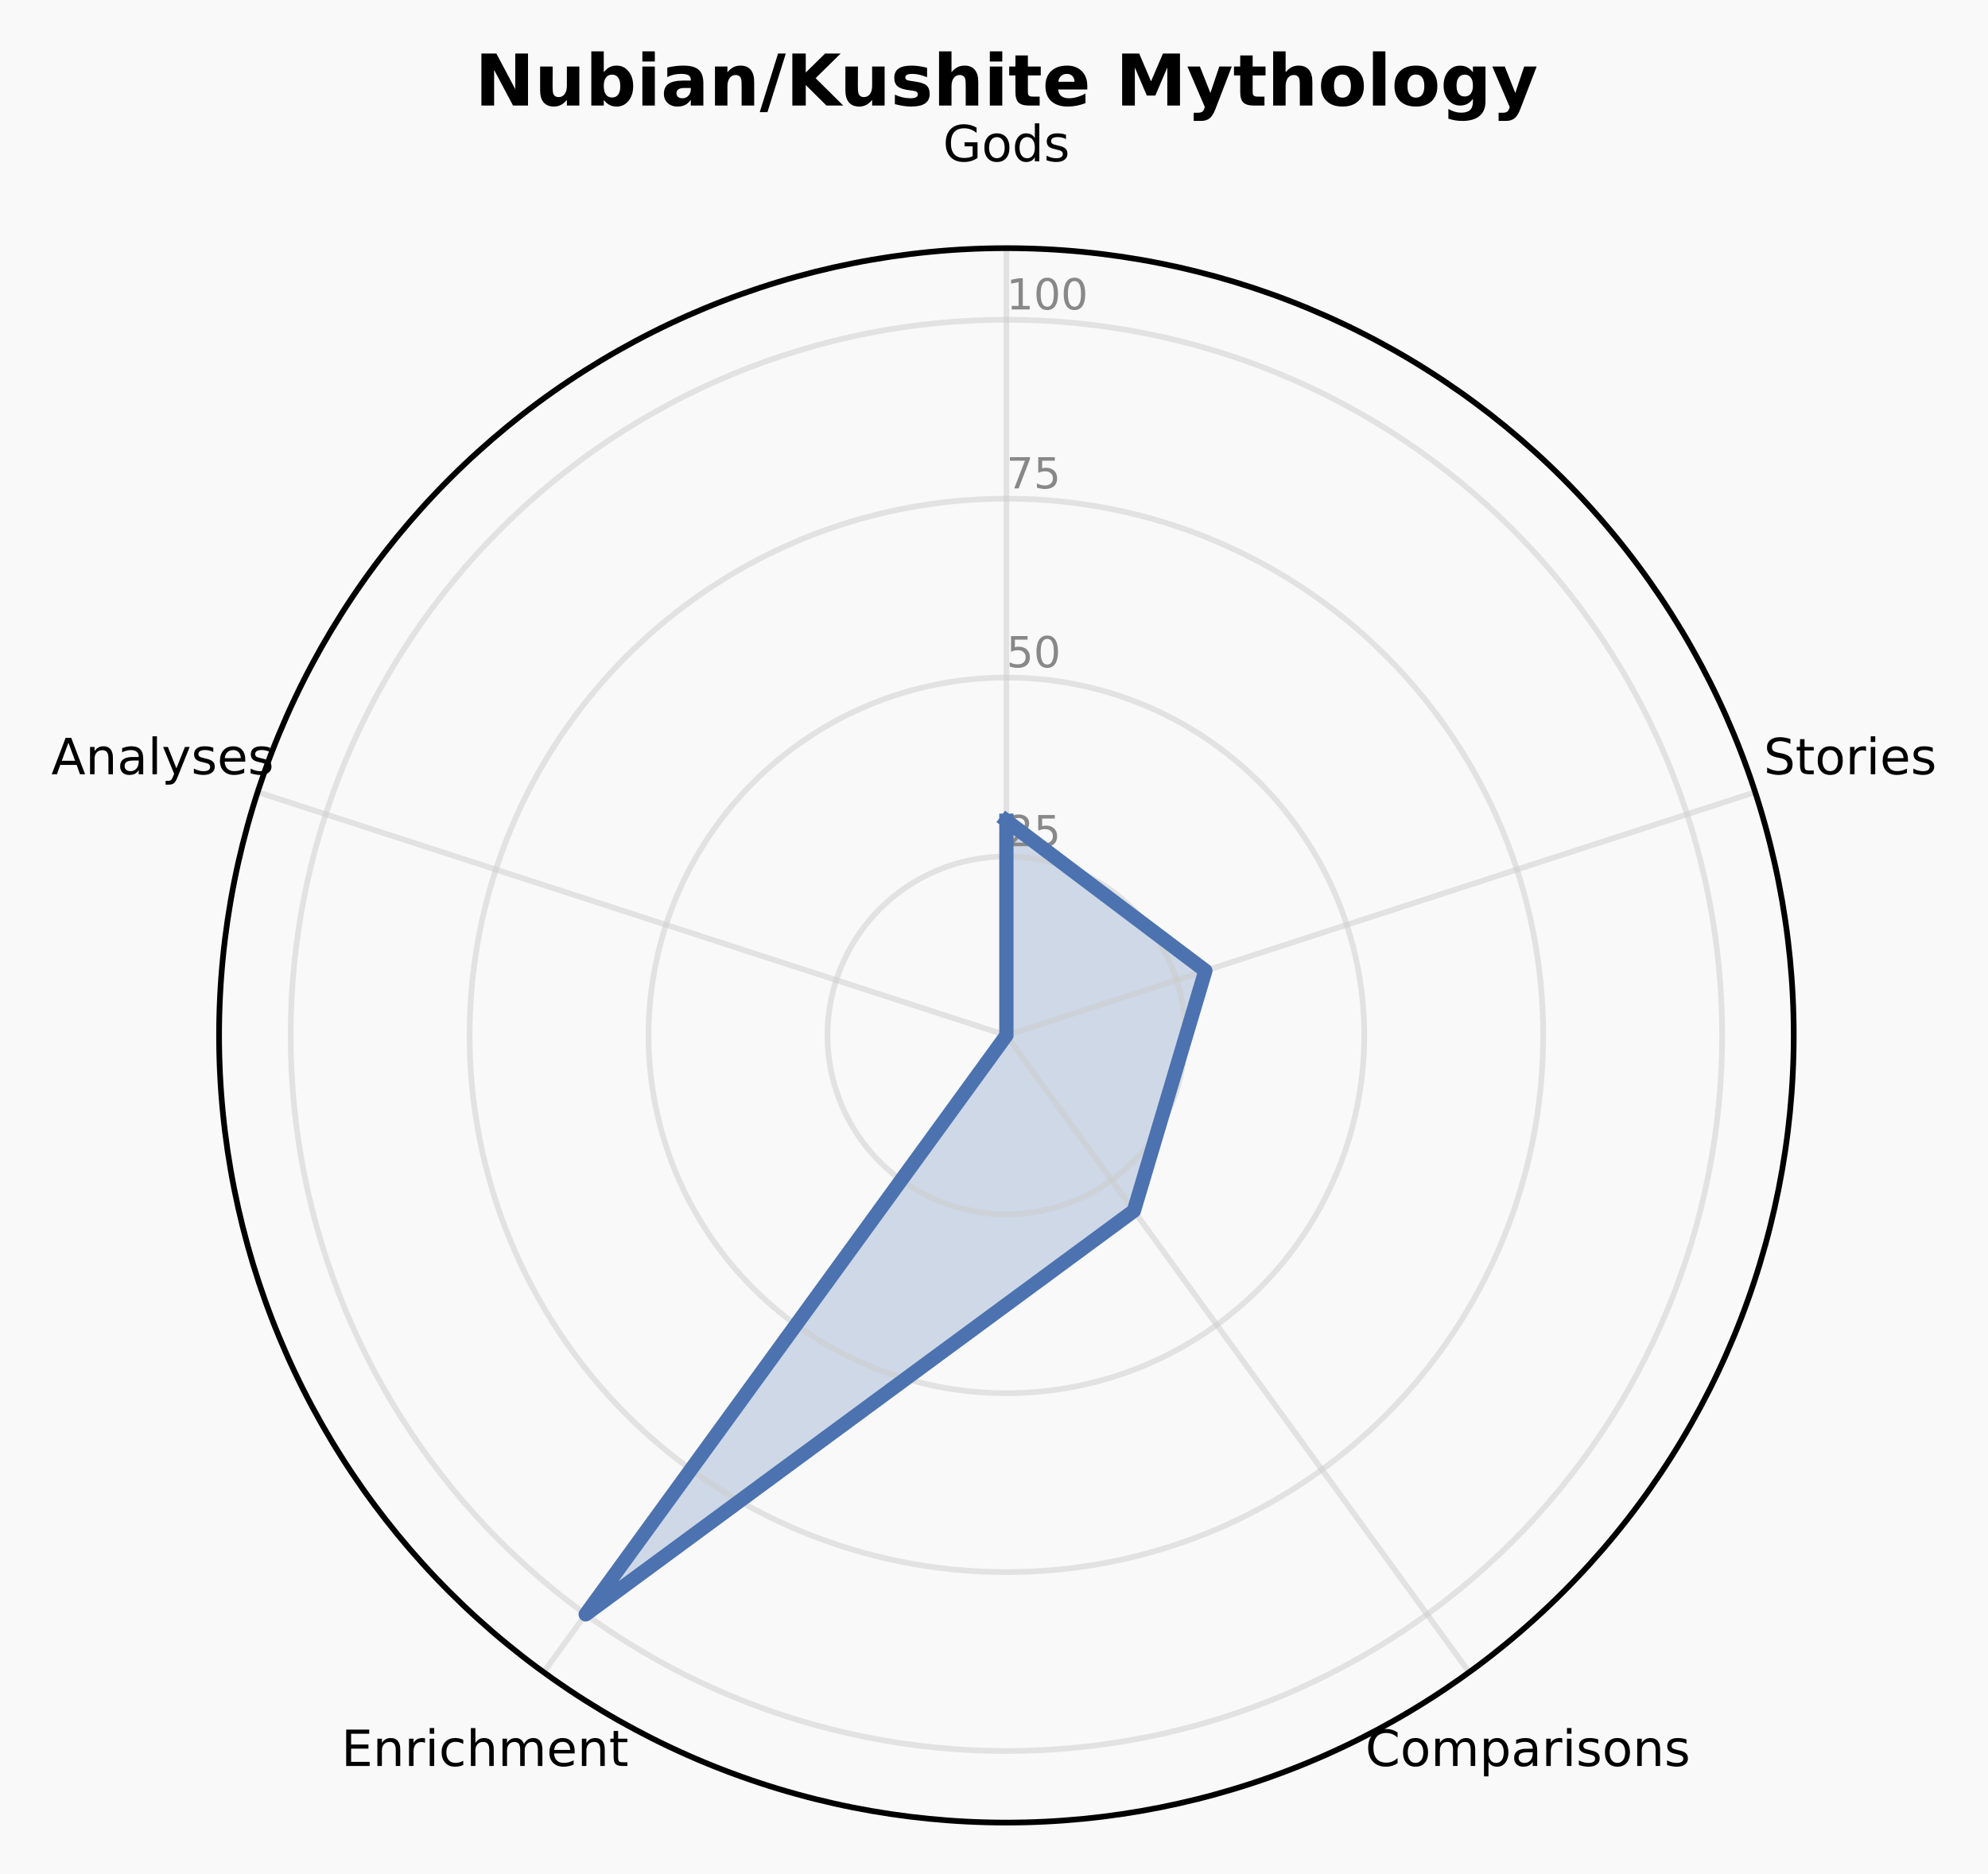
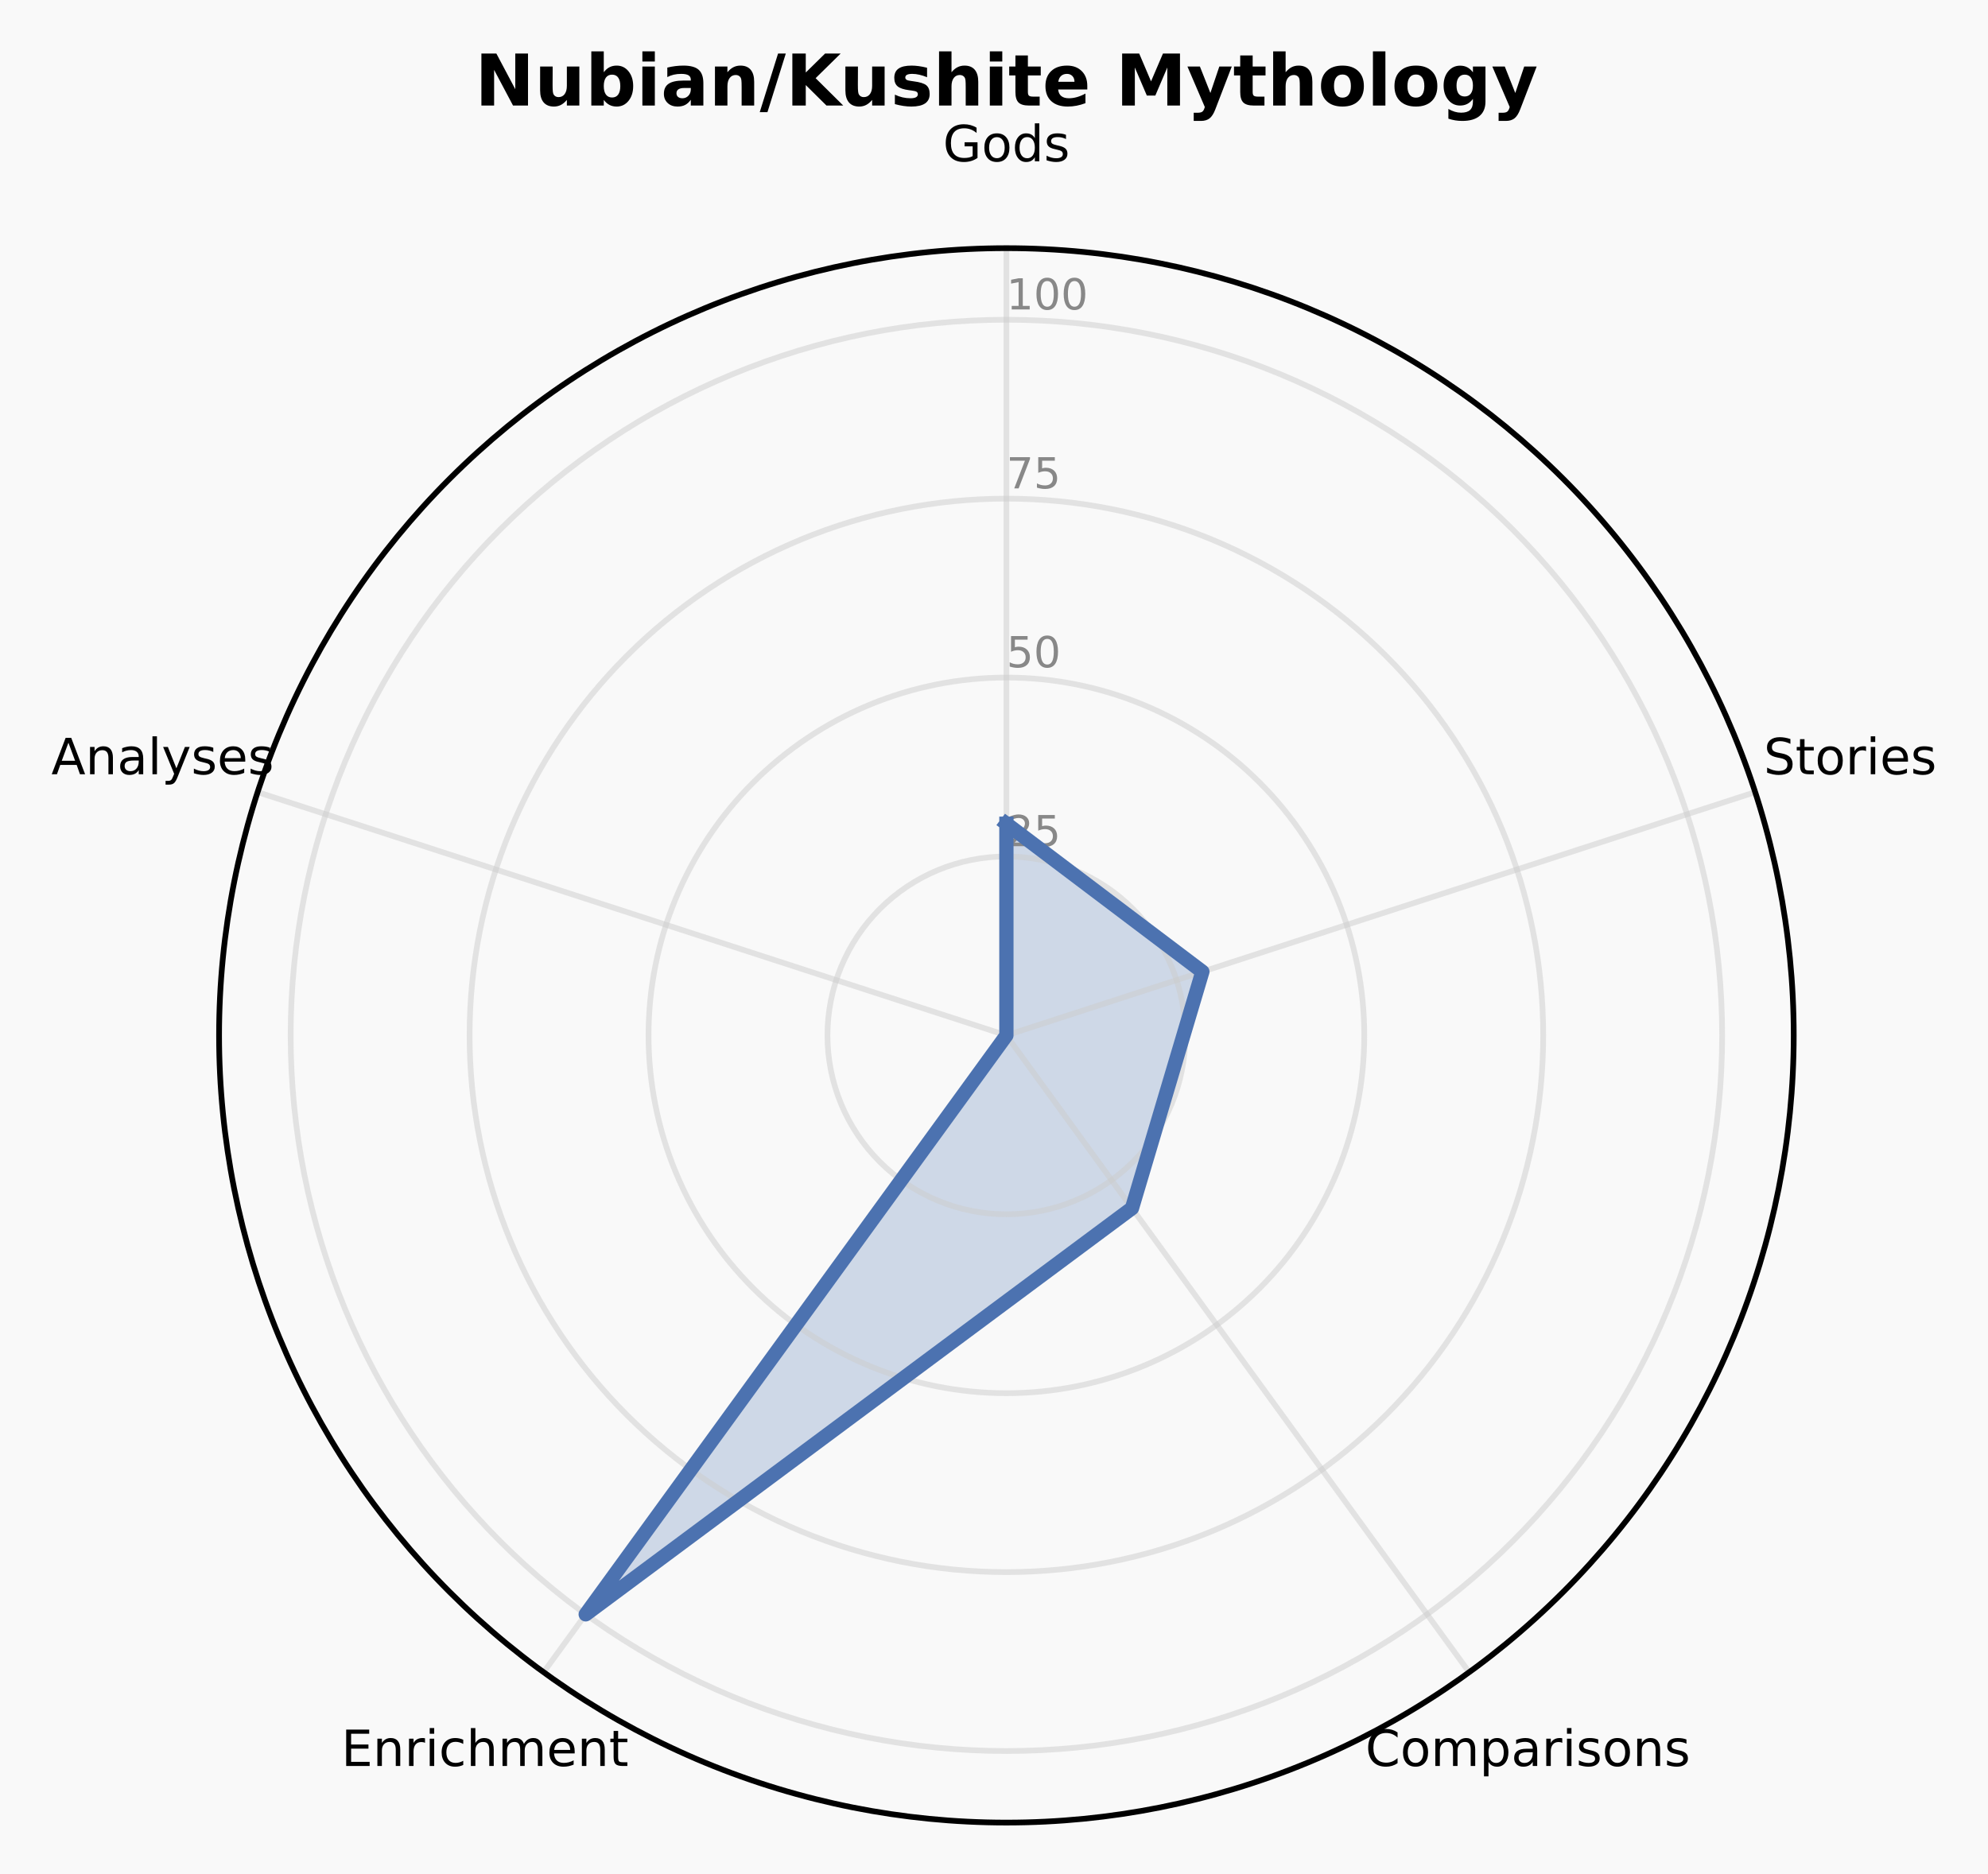
<svg xmlns="http://www.w3.org/2000/svg" xmlns:xlink="http://www.w3.org/1999/xlink" width="278.709pt" height="262.758pt" viewBox="0 0 278.709 262.758" version="1.1">
  <defs>
    <style type="text/css">*{stroke-linejoin: round; stroke-linecap: butt}</style>
  </defs>
  <g id="figure_1">
    <g id="patch_1">
      <path d="M 0 262.758  L 278.709 262.758  L 278.709 0  L 0 0  z " style="fill: #f9f9f9" />
    </g>
    <g id="axes_1">
      <g id="patch_2">
        <path d="M 251.473 145.178  C 251.473 130.683 248.618 116.329 243.071 102.938  C 237.524 89.546 229.393 77.377 219.143 67.128  C 208.894 56.878 196.725 48.748 183.334 43.201  C 169.942 37.654 155.588 34.798 141.093 34.798  C 126.598 34.798 112.244 37.654 98.853 43.201  C 85.461 48.748 73.293 56.878 63.043 67.128  C 52.794 77.377 44.663 89.546 39.116 102.938  C 33.569 116.329 30.714 130.683 30.714 145.178  C 30.714 159.673 33.569 174.027 39.116 187.418  C 44.663 200.81 52.794 212.979 63.043 223.228  C 73.293 233.478 85.461 241.609 98.853 247.155  C 112.244 252.702 126.598 255.558 141.093 255.558  C 155.588 255.558 169.942 252.702 183.334 247.155  C 196.725 241.609 208.894 233.478 219.143 223.228  C 229.393 212.979 237.524 200.81 243.071 187.418  C 248.618 174.027 251.473 159.673 251.473 145.178  M 141.093 145.178  C 141.093 145.178 141.093 145.178 141.093 145.178  C 141.093 145.178 141.093 145.178 141.093 145.178  C 141.093 145.178 141.093 145.178 141.093 145.178  C 141.093 145.178 141.093 145.178 141.093 145.178  C 141.093 145.178 141.093 145.178 141.093 145.178  C 141.093 145.178 141.093 145.178 141.093 145.178  C 141.093 145.178 141.093 145.178 141.093 145.178  C 141.093 145.178 141.093 145.178 141.093 145.178  C 141.093 145.178 141.093 145.178 141.093 145.178  C 141.093 145.178 141.093 145.178 141.093 145.178  C 141.093 145.178 141.093 145.178 141.093 145.178  C 141.093 145.178 141.093 145.178 141.093 145.178  C 141.093 145.178 141.093 145.178 141.093 145.178  C 141.093 145.178 141.093 145.178 141.093 145.178  C 141.093 145.178 141.093 145.178 141.093 145.178  C 141.093 145.178 141.093 145.178 141.093 145.178  z " style="fill: #f9f9f9" />
      </g>
      <g id="patch_3">
-         <path d="M 141.093 115.075  L 168.989 136.114  L 158.966 169.778  L 82.112 226.359  L 141.093 145.178  z " clip-path="url(#pe5b3a04ed4)" style="fill: #4c72b0; opacity: 0.25; stroke: #4c72b0; stroke-linejoin: miter" />
+         <path d="M 141.093 115.498  L 168.567 136.251  L 158.7 169.411  L 82.112 226.359  L 141.093 145.178  z " clip-path="url(#pc432dc5fe5)" style="fill: #4c72b0; opacity: 0.25; stroke: #4c72b0; stroke-linejoin: miter" />
      </g>
      <g id="matplotlib.axis_1">
        <g id="xtick_1">
          <g id="line2d_1">
-             <path d="M 141.093 145.178  L 141.093 34.798  " clip-path="url(#pe5b3a04ed4)" style="fill: none; stroke: #cccccc; stroke-opacity: 0.5; stroke-width: 0.8; stroke-linecap: square" />
+             <path d="M 141.093 145.178  L 141.093 34.798  " clip-path="url(#pc432dc5fe5)" style="fill: none; stroke: #cccccc; stroke-opacity: 0.5; stroke-width: 0.8; stroke-linecap: square" />
          </g>
          <g id="text_1">
            <g transform="translate(132.1945 22.61707) scale(0.07 -0.07)">
              <defs>
                <path id="DejaVuSans-2a" d="M 3809 666  L 3809 1919  L 2778 1919  L 2778 2438  L 4434 2438  L 4434 434  Q 4069 175 3628 42  Q 3188 -91 2688 -91  Q 1594 -91 976 548  Q 359 1188 359 2328  Q 359 3472 976 4111  Q 1594 4750 2688 4750  Q 3144 4750 3555 4637  Q 3966 4525 4313 4306  L 4313 3634  Q 3963 3931 3569 4081  Q 3175 4231 2741 4231  Q 1884 4231 1454 3753  Q 1025 3275 1025 2328  Q 1025 1384 1454 906  Q 1884 428 2741 428  Q 3075 428 3337 486  Q 3600 544 3809 666  z " transform="scale(0.015625)" />
                <path id="DejaVuSans-52" d="M 1959 3097  Q 1497 3097 1228 2736  Q 959 2375 959 1747  Q 959 1119 1226 758  Q 1494 397 1959 397  Q 2419 397 2687 759  Q 2956 1122 2956 1747  Q 2956 2369 2687 2733  Q 2419 3097 1959 3097  z M 1959 3584  Q 2709 3584 3137 3096  Q 3566 2609 3566 1747  Q 3566 888 3137 398  Q 2709 -91 1959 -91  Q 1206 -91 779 398  Q 353 888 353 1747  Q 353 2609 779 3096  Q 1206 3584 1959 3584  z " transform="scale(0.015625)" />
                <path id="DejaVuSans-47" d="M 2906 2969  L 2906 4863  L 3481 4863  L 3481 0  L 2906 0  L 2906 525  Q 2725 213 2448 61  Q 2172 -91 1784 -91  Q 1150 -91 751 415  Q 353 922 353 1747  Q 353 2572 751 3078  Q 1150 3584 1784 3584  Q 2172 3584 2448 3432  Q 2725 3281 2906 2969  z M 947 1747  Q 947 1113 1208 752  Q 1469 391 1925 391  Q 2381 391 2643 752  Q 2906 1113 2906 1747  Q 2906 2381 2643 2742  Q 2381 3103 1925 3103  Q 1469 3103 1208 2742  Q 947 2381 947 1747  z " transform="scale(0.015625)" />
                <path id="DejaVuSans-56" d="M 2834 3397  L 2834 2853  Q 2591 2978 2328 3040  Q 2066 3103 1784 3103  Q 1356 3103 1142 2972  Q 928 2841 928 2578  Q 928 2378 1081 2264  Q 1234 2150 1697 2047  L 1894 2003  Q 2506 1872 2764 1633  Q 3022 1394 3022 966  Q 3022 478 2636 193  Q 2250 -91 1575 -91  Q 1294 -91 989 -36  Q 684 19 347 128  L 347 722  Q 666 556 975 473  Q 1284 391 1588 391  Q 1994 391 2212 530  Q 2431 669 2431 922  Q 2431 1156 2273 1281  Q 2116 1406 1581 1522  L 1381 1569  Q 847 1681 609 1914  Q 372 2147 372 2553  Q 372 3047 722 3315  Q 1072 3584 1716 3584  Q 2034 3584 2315 3537  Q 2597 3491 2834 3397  z " transform="scale(0.015625)" />
              </defs>
              <use xlink:href="#DejaVuSans-2a" />
              <use xlink:href="#DejaVuSans-52" transform="translate(77.48438 0)" />
              <use xlink:href="#DejaVuSans-47" transform="translate(138.6719 0)" />
              <use xlink:href="#DejaVuSans-56" transform="translate(202.1562 0)" />
            </g>
          </g>
        </g>
        <g id="xtick_2">
          <g id="line2d_2">
-             <path d="M 141.093 145.178  L 246.07 111.069  " clip-path="url(#pe5b3a04ed4)" style="fill: none; stroke: #cccccc; stroke-opacity: 0.5; stroke-width: 0.8; stroke-linecap: square" />
+             <path d="M 141.093 145.178  L 246.07 111.069  " clip-path="url(#pc432dc5fe5)" style="fill: none; stroke: #cccccc; stroke-opacity: 0.5; stroke-width: 0.8; stroke-linecap: square" />
          </g>
          <g id="text_2">
            <g transform="translate(247.2616 108.5613) scale(0.07 -0.07)">
              <defs>
                <path id="DejaVuSans-36" d="M 3425 4513  L 3425 3897  Q 3066 4069 2747 4153  Q 2428 4238 2131 4238  Q 1616 4238 1336 4038  Q 1056 3838 1056 3469  Q 1056 3159 1242 3001  Q 1428 2844 1947 2747  L 2328 2669  Q 3034 2534 3370 2195  Q 3706 1856 3706 1288  Q 3706 609 3251 259  Q 2797 -91 1919 -91  Q 1588 -91 1214 -16  Q 841 59 441 206  L 441 856  Q 825 641 1194 531  Q 1563 422 1919 422  Q 2459 422 2753 634  Q 3047 847 3047 1241  Q 3047 1584 2836 1778  Q 2625 1972 2144 2069  L 1759 2144  Q 1053 2284 737 2584  Q 422 2884 422 3419  Q 422 4038 858 4394  Q 1294 4750 2059 4750  Q 2388 4750 2728 4690  Q 3069 4631 3425 4513  z " transform="scale(0.015625)" />
                <path id="DejaVuSans-57" d="M 1172 4494  L 1172 3500  L 2356 3500  L 2356 3053  L 1172 3053  L 1172 1153  Q 1172 725 1289 603  Q 1406 481 1766 481  L 2356 481  L 2356 0  L 1766 0  Q 1100 0 847 248  Q 594 497 594 1153  L 594 3053  L 172 3053  L 172 3500  L 594 3500  L 594 4494  L 1172 4494  z " transform="scale(0.015625)" />
                <path id="DejaVuSans-55" d="M 2631 2963  Q 2534 3019 2420 3045  Q 2306 3072 2169 3072  Q 1681 3072 1420 2755  Q 1159 2438 1159 1844  L 1159 0  L 581 0  L 581 3500  L 1159 3500  L 1159 2956  Q 1341 3275 1631 3429  Q 1922 3584 2338 3584  Q 2397 3584 2469 3576  Q 2541 3569 2628 3553  L 2631 2963  z " transform="scale(0.015625)" />
                <path id="DejaVuSans-4c" d="M 603 3500  L 1178 3500  L 1178 0  L 603 0  L 603 3500  z M 603 4863  L 1178 4863  L 1178 4134  L 603 4134  L 603 4863  z " transform="scale(0.015625)" />
                <path id="DejaVuSans-48" d="M 3597 1894  L 3597 1613  L 953 1613  Q 991 1019 1311 708  Q 1631 397 2203 397  Q 2534 397 2845 478  Q 3156 559 3463 722  L 3463 178  Q 3153 47 2828 -22  Q 2503 -91 2169 -91  Q 1331 -91 842 396  Q 353 884 353 1716  Q 353 2575 817 3079  Q 1281 3584 2069 3584  Q 2775 3584 3186 3129  Q 3597 2675 3597 1894  z M 3022 2063  Q 3016 2534 2758 2815  Q 2500 3097 2075 3097  Q 1594 3097 1305 2825  Q 1016 2553 972 2059  L 3022 2063  z " transform="scale(0.015625)" />
              </defs>
              <use xlink:href="#DejaVuSans-36" />
              <use xlink:href="#DejaVuSans-57" transform="translate(63.48438 0)" />
              <use xlink:href="#DejaVuSans-52" transform="translate(102.6875 0)" />
              <use xlink:href="#DejaVuSans-55" transform="translate(163.875 0)" />
              <use xlink:href="#DejaVuSans-4c" transform="translate(204.9844 0)" />
              <use xlink:href="#DejaVuSans-48" transform="translate(232.7656 0)" />
              <use xlink:href="#DejaVuSans-56" transform="translate(294.2969 0)" />
            </g>
          </g>
        </g>
        <g id="xtick_3">
          <g id="line2d_3">
-             <path d="M 141.093 145.178  L 205.973 234.477  " clip-path="url(#pe5b3a04ed4)" style="fill: none; stroke: #cccccc; stroke-opacity: 0.5; stroke-width: 0.8; stroke-linecap: square" />
+             <path d="M 141.093 145.178  L 205.973 234.477  " clip-path="url(#pc432dc5fe5)" style="fill: none; stroke: #cccccc; stroke-opacity: 0.5; stroke-width: 0.8; stroke-linecap: square" />
          </g>
          <g id="text_3">
            <g transform="translate(191.4228 247.6219) scale(0.07 -0.07)">
              <defs>
                <path id="DejaVuSans-26" d="M 4122 4306  L 4122 3641  Q 3803 3938 3442 4084  Q 3081 4231 2675 4231  Q 1875 4231 1450 3742  Q 1025 3253 1025 2328  Q 1025 1406 1450 917  Q 1875 428 2675 428  Q 3081 428 3442 575  Q 3803 722 4122 1019  L 4122 359  Q 3791 134 3420 21  Q 3050 -91 2638 -91  Q 1578 -91 968 557  Q 359 1206 359 2328  Q 359 3453 968 4101  Q 1578 4750 2638 4750  Q 3056 4750 3426 4639  Q 3797 4528 4122 4306  z " transform="scale(0.015625)" />
                <path id="DejaVuSans-50" d="M 3328 2828  Q 3544 3216 3844 3400  Q 4144 3584 4550 3584  Q 5097 3584 5394 3201  Q 5691 2819 5691 2113  L 5691 0  L 5113 0  L 5113 2094  Q 5113 2597 4934 2840  Q 4756 3084 4391 3084  Q 3944 3084 3684 2787  Q 3425 2491 3425 1978  L 3425 0  L 2847 0  L 2847 2094  Q 2847 2600 2669 2842  Q 2491 3084 2119 3084  Q 1678 3084 1418 2786  Q 1159 2488 1159 1978  L 1159 0  L 581 0  L 581 3500  L 1159 3500  L 1159 2956  Q 1356 3278 1631 3431  Q 1906 3584 2284 3584  Q 2666 3584 2933 3390  Q 3200 3197 3328 2828  z " transform="scale(0.015625)" />
                <path id="DejaVuSans-53" d="M 1159 525  L 1159 -1331  L 581 -1331  L 581 3500  L 1159 3500  L 1159 2969  Q 1341 3281 1617 3432  Q 1894 3584 2278 3584  Q 2916 3584 3314 3078  Q 3713 2572 3713 1747  Q 3713 922 3314 415  Q 2916 -91 2278 -91  Q 1894 -91 1617 61  Q 1341 213 1159 525  z M 3116 1747  Q 3116 2381 2855 2742  Q 2594 3103 2138 3103  Q 1681 3103 1420 2742  Q 1159 2381 1159 1747  Q 1159 1113 1420 752  Q 1681 391 2138 391  Q 2594 391 2855 752  Q 3116 1113 3116 1747  z " transform="scale(0.015625)" />
                <path id="DejaVuSans-44" d="M 2194 1759  Q 1497 1759 1228 1600  Q 959 1441 959 1056  Q 959 750 1161 570  Q 1363 391 1709 391  Q 2188 391 2477 730  Q 2766 1069 2766 1631  L 2766 1759  L 2194 1759  z M 3341 1997  L 3341 0  L 2766 0  L 2766 531  Q 2569 213 2275 61  Q 1981 -91 1556 -91  Q 1019 -91 701 211  Q 384 513 384 1019  Q 384 1609 779 1909  Q 1175 2209 1959 2209  L 2766 2209  L 2766 2266  Q 2766 2663 2505 2880  Q 2244 3097 1772 3097  Q 1472 3097 1187 3025  Q 903 2953 641 2809  L 641 3341  Q 956 3463 1253 3523  Q 1550 3584 1831 3584  Q 2591 3584 2966 3190  Q 3341 2797 3341 1997  z " transform="scale(0.015625)" />
                <path id="DejaVuSans-51" d="M 3513 2113  L 3513 0  L 2938 0  L 2938 2094  Q 2938 2591 2744 2837  Q 2550 3084 2163 3084  Q 1697 3084 1428 2787  Q 1159 2491 1159 1978  L 1159 0  L 581 0  L 581 3500  L 1159 3500  L 1159 2956  Q 1366 3272 1645 3428  Q 1925 3584 2291 3584  Q 2894 3584 3203 3211  Q 3513 2838 3513 2113  z " transform="scale(0.015625)" />
              </defs>
              <use xlink:href="#DejaVuSans-26" />
              <use xlink:href="#DejaVuSans-52" transform="translate(69.82812 0)" />
              <use xlink:href="#DejaVuSans-50" transform="translate(131.0156 0)" />
              <use xlink:href="#DejaVuSans-53" transform="translate(228.4219 0)" />
              <use xlink:href="#DejaVuSans-44" transform="translate(291.9062 0)" />
              <use xlink:href="#DejaVuSans-55" transform="translate(353.1875 0)" />
              <use xlink:href="#DejaVuSans-4c" transform="translate(394.2969 0)" />
              <use xlink:href="#DejaVuSans-56" transform="translate(422.0781 0)" />
              <use xlink:href="#DejaVuSans-52" transform="translate(474.1719 0)" />
              <use xlink:href="#DejaVuSans-51" transform="translate(535.3594 0)" />
              <use xlink:href="#DejaVuSans-56" transform="translate(598.7344 0)" />
            </g>
          </g>
        </g>
        <g id="xtick_4">
          <g id="line2d_4">
-             <path d="M 141.093 145.178  L 76.214 234.477  " clip-path="url(#pe5b3a04ed4)" style="fill: none; stroke: #cccccc; stroke-opacity: 0.5; stroke-width: 0.8; stroke-linecap: square" />
+             <path d="M 141.093 145.178  L 76.214 234.477  " clip-path="url(#pc432dc5fe5)" style="fill: none; stroke: #cccccc; stroke-opacity: 0.5; stroke-width: 0.8; stroke-linecap: square" />
          </g>
          <g id="text_4">
            <g transform="translate(47.8483 247.6219) scale(0.07 -0.07)">
              <defs>
                <path id="DejaVuSans-28" d="M 628 4666  L 3578 4666  L 3578 4134  L 1259 4134  L 1259 2753  L 3481 2753  L 3481 2222  L 1259 2222  L 1259 531  L 3634 531  L 3634 0  L 628 0  L 628 4666  z " transform="scale(0.015625)" />
                <path id="DejaVuSans-46" d="M 3122 3366  L 3122 2828  Q 2878 2963 2633 3030  Q 2388 3097 2138 3097  Q 1578 3097 1268 2742  Q 959 2388 959 1747  Q 959 1106 1268 751  Q 1578 397 2138 397  Q 2388 397 2633 464  Q 2878 531 3122 666  L 3122 134  Q 2881 22 2623 -34  Q 2366 -91 2075 -91  Q 1284 -91 818 406  Q 353 903 353 1747  Q 353 2603 823 3093  Q 1294 3584 2113 3584  Q 2378 3584 2631 3529  Q 2884 3475 3122 3366  z " transform="scale(0.015625)" />
                <path id="DejaVuSans-4b" d="M 3513 2113  L 3513 0  L 2938 0  L 2938 2094  Q 2938 2591 2744 2837  Q 2550 3084 2163 3084  Q 1697 3084 1428 2787  Q 1159 2491 1159 1978  L 1159 0  L 581 0  L 581 4863  L 1159 4863  L 1159 2956  Q 1366 3272 1645 3428  Q 1925 3584 2291 3584  Q 2894 3584 3203 3211  Q 3513 2838 3513 2113  z " transform="scale(0.015625)" />
              </defs>
              <use xlink:href="#DejaVuSans-28" />
              <use xlink:href="#DejaVuSans-51" transform="translate(63.1875 0)" />
              <use xlink:href="#DejaVuSans-55" transform="translate(126.5625 0)" />
              <use xlink:href="#DejaVuSans-4c" transform="translate(167.6719 0)" />
              <use xlink:href="#DejaVuSans-46" transform="translate(195.4531 0)" />
              <use xlink:href="#DejaVuSans-4b" transform="translate(250.4375 0)" />
              <use xlink:href="#DejaVuSans-50" transform="translate(313.8125 0)" />
              <use xlink:href="#DejaVuSans-48" transform="translate(411.2188 0)" />
              <use xlink:href="#DejaVuSans-51" transform="translate(472.75 0)" />
              <use xlink:href="#DejaVuSans-57" transform="translate(536.125 0)" />
            </g>
          </g>
        </g>
        <g id="xtick_5">
          <g id="line2d_5">
-             <path d="M 141.093 145.178  L 36.116 111.069  " clip-path="url(#pe5b3a04ed4)" style="fill: none; stroke: #cccccc; stroke-opacity: 0.5; stroke-width: 0.8; stroke-linecap: square" />
+             <path d="M 141.093 145.178  L 36.116 111.069  " clip-path="url(#pc432dc5fe5)" style="fill: none; stroke: #cccccc; stroke-opacity: 0.5; stroke-width: 0.8; stroke-linecap: square" />
          </g>
          <g id="text_5">
            <g transform="translate(7.2 108.5613) scale(0.07 -0.07)">
              <defs>
                <path id="DejaVuSans-24" d="M 2188 4044  L 1331 1722  L 3047 1722  L 2188 4044  z M 1831 4666  L 2547 4666  L 4325 0  L 3669 0  L 3244 1197  L 1141 1197  L 716 0  L 50 0  L 1831 4666  z " transform="scale(0.015625)" />
                <path id="DejaVuSans-4f" d="M 603 4863  L 1178 4863  L 1178 0  L 603 0  L 603 4863  z " transform="scale(0.015625)" />
                <path id="DejaVuSans-5c" d="M 2059 -325  Q 1816 -950 1584 -1140  Q 1353 -1331 966 -1331  L 506 -1331  L 506 -850  L 844 -850  Q 1081 -850 1212 -737  Q 1344 -625 1503 -206  L 1606 56  L 191 3500  L 800 3500  L 1894 763  L 2988 3500  L 3597 3500  L 2059 -325  z " transform="scale(0.015625)" />
              </defs>
              <use xlink:href="#DejaVuSans-24" />
              <use xlink:href="#DejaVuSans-51" transform="translate(68.40625 0)" />
              <use xlink:href="#DejaVuSans-44" transform="translate(131.7812 0)" />
              <use xlink:href="#DejaVuSans-4f" transform="translate(193.0625 0)" />
              <use xlink:href="#DejaVuSans-5c" transform="translate(220.8438 0)" />
              <use xlink:href="#DejaVuSans-56" transform="translate(280.0312 0)" />
              <use xlink:href="#DejaVuSans-48" transform="translate(332.125 0)" />
              <use xlink:href="#DejaVuSans-56" transform="translate(393.6562 0)" />
            </g>
          </g>
        </g>
      </g>
      <g id="matplotlib.axis_2">
        <g id="ytick_1">
          <g id="line2d_6">
-             <path d="M 141.093 120.092  C 144.388 120.092 147.65 120.741 150.693 122.001  C 153.737 123.262 156.503 125.11 158.832 127.439  C 161.161 129.769 163.009 132.534 164.27 135.578  C 165.531 138.621 166.18 141.884 166.18 145.178  C 166.18 148.472 165.531 151.735 164.27 154.778  C 163.009 157.822 161.161 160.587 158.832 162.917  C 156.503 165.246 153.737 167.094 150.693 168.355  C 147.65 169.615 144.388 170.264 141.093 170.264  C 137.799 170.264 134.537 169.615 131.493 168.355  C 128.45 167.094 125.684 165.246 123.355 162.917  C 121.025 160.587 119.177 157.822 117.917 154.778  C 116.656 151.735 116.007 148.472 116.007 145.178  C 116.007 141.884 116.656 138.621 117.917 135.578  C 119.177 132.534 121.025 129.769 123.355 127.439  C 125.684 125.11 128.45 123.262 131.493 122.001  C 134.537 120.741 137.799 120.092 141.093 120.092  " clip-path="url(#pe5b3a04ed4)" style="fill: none; stroke: #cccccc; stroke-opacity: 0.5; stroke-width: 0.8; stroke-linecap: square" />
+             <path d="M 141.093 120.092  C 144.388 120.092 147.65 120.741 150.693 122.001  C 153.737 123.262 156.503 125.11 158.832 127.439  C 161.161 129.769 163.009 132.534 164.27 135.578  C 165.531 138.621 166.18 141.884 166.18 145.178  C 166.18 148.472 165.531 151.735 164.27 154.778  C 163.009 157.822 161.161 160.587 158.832 162.917  C 156.503 165.246 153.737 167.094 150.693 168.355  C 147.65 169.615 144.388 170.264 141.093 170.264  C 137.799 170.264 134.537 169.615 131.493 168.355  C 128.45 167.094 125.684 165.246 123.355 162.917  C 121.025 160.587 119.177 157.822 117.917 154.778  C 116.656 151.735 116.007 148.472 116.007 145.178  C 116.007 141.884 116.656 138.621 117.917 135.578  C 119.177 132.534 121.025 129.769 123.355 127.439  C 125.684 125.11 128.45 123.262 131.493 122.001  C 134.537 120.741 137.799 120.092 141.093 120.092  " clip-path="url(#pc432dc5fe5)" style="fill: none; stroke: #cccccc; stroke-opacity: 0.5; stroke-width: 0.8; stroke-linecap: square" />
          </g>
          <g id="text_6">
            <g style="fill: #888888" transform="translate(141.0933 118.6504) scale(0.06 -0.06)">
              <defs>
                <path id="DejaVuSans-15" d="M 1228 531  L 3431 531  L 3431 0  L 469 0  L 469 531  Q 828 903 1448 1529  Q 2069 2156 2228 2338  Q 2531 2678 2651 2914  Q 2772 3150 2772 3378  Q 2772 3750 2511 3984  Q 2250 4219 1831 4219  Q 1534 4219 1204 4116  Q 875 4013 500 3803  L 500 4441  Q 881 4594 1212 4672  Q 1544 4750 1819 4750  Q 2544 4750 2975 4387  Q 3406 4025 3406 3419  Q 3406 3131 3298 2873  Q 3191 2616 2906 2266  Q 2828 2175 2409 1742  Q 1991 1309 1228 531  z " transform="scale(0.015625)" />
                <path id="DejaVuSans-18" d="M 691 4666  L 3169 4666  L 3169 4134  L 1269 4134  L 1269 2991  Q 1406 3038 1543 3061  Q 1681 3084 1819 3084  Q 2600 3084 3056 2656  Q 3513 2228 3513 1497  Q 3513 744 3044 326  Q 2575 -91 1722 -91  Q 1428 -91 1123 -41  Q 819 9 494 109  L 494 744  Q 775 591 1075 516  Q 1375 441 1709 441  Q 2250 441 2565 725  Q 2881 1009 2881 1497  Q 2881 1984 2565 2268  Q 2250 2553 1709 2553  Q 1456 2553 1204 2497  Q 953 2441 691 2322  L 691 4666  z " transform="scale(0.015625)" />
              </defs>
              <use xlink:href="#DejaVuSans-15" />
              <use xlink:href="#DejaVuSans-18" transform="translate(63.625 0)" />
            </g>
          </g>
        </g>
        <g id="ytick_2">
          <g id="line2d_7">
-             <path d="M 141.093 95.005  C 147.682 95.005 154.206 96.303 160.293 98.825  C 166.381 101.346 171.912 105.042 176.571 109.701  C 181.229 114.36 184.925 119.891 187.447 125.978  C 189.968 132.065 191.266 138.589 191.266 145.178  C 191.266 151.767 189.968 158.291 187.447 164.378  C 184.925 170.465 181.229 175.997 176.571 180.655  C 171.912 185.314 166.381 189.01 160.293 191.531  C 154.206 194.053 147.682 195.351 141.093 195.351  C 134.505 195.351 127.98 194.053 121.893 191.531  C 115.806 189.01 110.275 185.314 105.616 180.655  C 100.957 175.997 97.261 170.465 94.74 164.378  C 92.219 158.291 90.921 151.767 90.921 145.178  C 90.921 138.589 92.219 132.065 94.74 125.978  C 97.261 119.891 100.957 114.36 105.616 109.701  C 110.275 105.042 115.806 101.346 121.893 98.825  C 127.98 96.303 134.505 95.005 141.093 95.005  " clip-path="url(#pe5b3a04ed4)" style="fill: none; stroke: #cccccc; stroke-opacity: 0.5; stroke-width: 0.8; stroke-linecap: square" />
+             <path d="M 141.093 95.005  C 147.682 95.005 154.206 96.303 160.293 98.825  C 166.381 101.346 171.912 105.042 176.571 109.701  C 181.229 114.36 184.925 119.891 187.447 125.978  C 189.968 132.065 191.266 138.589 191.266 145.178  C 191.266 151.767 189.968 158.291 187.447 164.378  C 184.925 170.465 181.229 175.997 176.571 180.655  C 171.912 185.314 166.381 189.01 160.293 191.531  C 154.206 194.053 147.682 195.351 141.093 195.351  C 134.505 195.351 127.98 194.053 121.893 191.531  C 115.806 189.01 110.275 185.314 105.616 180.655  C 100.957 175.997 97.261 170.465 94.74 164.378  C 92.219 158.291 90.921 151.767 90.921 145.178  C 90.921 138.589 92.219 132.065 94.74 125.978  C 97.261 119.891 100.957 114.36 105.616 109.701  C 110.275 105.042 115.806 101.346 121.893 98.825  C 127.98 96.303 134.505 95.005 141.093 95.005  " clip-path="url(#pc432dc5fe5)" style="fill: none; stroke: #cccccc; stroke-opacity: 0.5; stroke-width: 0.8; stroke-linecap: square" />
          </g>
          <g id="text_7">
            <g style="fill: #888888" transform="translate(141.0933 93.56408) scale(0.06 -0.06)">
              <defs>
                <path id="DejaVuSans-13" d="M 2034 4250  Q 1547 4250 1301 3770  Q 1056 3291 1056 2328  Q 1056 1369 1301 889  Q 1547 409 2034 409  Q 2525 409 2770 889  Q 3016 1369 3016 2328  Q 3016 3291 2770 3770  Q 2525 4250 2034 4250  z M 2034 4750  Q 2819 4750 3233 4129  Q 3647 3509 3647 2328  Q 3647 1150 3233 529  Q 2819 -91 2034 -91  Q 1250 -91 836 529  Q 422 1150 422 2328  Q 422 3509 836 4129  Q 1250 4750 2034 4750  z " transform="scale(0.015625)" />
              </defs>
              <use xlink:href="#DejaVuSans-18" />
              <use xlink:href="#DejaVuSans-13" transform="translate(63.625 0)" />
            </g>
          </g>
        </g>
        <g id="ytick_3">
          <g id="line2d_8">
-             <path d="M 141.093 69.919  C 150.976 69.919 160.763 71.866 169.894 75.648  C 179.024 79.43 187.321 84.974 194.309 91.962  C 201.298 98.95 206.841 107.247 210.623 116.378  C 214.405 125.508 216.352 135.295 216.352 145.178  C 216.352 155.061 214.405 164.848 210.623 173.978  C 206.841 183.109 201.298 191.406 194.309 198.394  C 187.321 205.382 179.024 210.926 169.894 214.708  C 160.763 218.49 150.976 220.437 141.093 220.437  C 131.21 220.437 121.424 218.49 112.293 214.708  C 103.162 210.926 94.866 205.382 87.877 198.394  C 80.889 191.406 75.345 183.109 71.563 173.978  C 67.781 164.848 65.834 155.061 65.834 145.178  C 65.834 135.295 67.781 125.508 71.563 116.378  C 75.345 107.247 80.889 98.95 87.877 91.962  C 94.866 84.974 103.162 79.43 112.293 75.648  C 121.424 71.866 131.21 69.919 141.093 69.919  " clip-path="url(#pe5b3a04ed4)" style="fill: none; stroke: #cccccc; stroke-opacity: 0.5; stroke-width: 0.8; stroke-linecap: square" />
+             <path d="M 141.093 69.919  C 150.976 69.919 160.763 71.866 169.894 75.648  C 179.024 79.43 187.321 84.974 194.309 91.962  C 201.298 98.95 206.841 107.247 210.623 116.378  C 214.405 125.508 216.352 135.295 216.352 145.178  C 216.352 155.061 214.405 164.848 210.623 173.978  C 206.841 183.109 201.298 191.406 194.309 198.394  C 187.321 205.382 179.024 210.926 169.894 214.708  C 160.763 218.49 150.976 220.437 141.093 220.437  C 131.21 220.437 121.424 218.49 112.293 214.708  C 103.162 210.926 94.866 205.382 87.877 198.394  C 80.889 191.406 75.345 183.109 71.563 173.978  C 67.781 164.848 65.834 155.061 65.834 145.178  C 65.834 135.295 67.781 125.508 71.563 116.378  C 75.345 107.247 80.889 98.95 87.877 91.962  C 94.866 84.974 103.162 79.43 112.293 75.648  C 121.424 71.866 131.21 69.919 141.093 69.919  " clip-path="url(#pc432dc5fe5)" style="fill: none; stroke: #cccccc; stroke-opacity: 0.5; stroke-width: 0.8; stroke-linecap: square" />
          </g>
          <g id="text_8">
            <g style="fill: #888888" transform="translate(141.0933 68.47781) scale(0.06 -0.06)">
              <defs>
                <path id="DejaVuSans-1a" d="M 525 4666  L 3525 4666  L 3525 4397  L 1831 0  L 1172 0  L 2766 4134  L 525 4134  L 525 4666  z " transform="scale(0.015625)" />
              </defs>
              <use xlink:href="#DejaVuSans-1a" />
              <use xlink:href="#DejaVuSans-18" transform="translate(63.625 0)" />
            </g>
          </g>
        </g>
        <g id="ytick_4">
          <g id="line2d_9">
-             <path d="M 141.093 44.833  C 154.27 44.833 167.32 47.429 179.494 52.471  C 191.668 57.514 202.73 64.906 212.048 74.223  C 221.366 83.541 228.757 94.603 233.8 106.778  C 238.843 118.952 241.438 132.001 241.438 145.178  C 241.438 158.355 238.843 171.404 233.8 183.578  C 228.757 195.753 221.366 206.815 212.048 216.133  C 202.73 225.45 191.668 232.842 179.494 237.885  C 167.32 242.927 154.27 245.523 141.093 245.523  C 127.916 245.523 114.867 242.927 102.693 237.885  C 90.519 232.842 79.456 225.45 70.139 216.133  C 60.821 206.815 53.429 195.753 48.387 183.578  C 43.344 171.404 40.748 158.355 40.748 145.178  C 40.748 132.001 43.344 118.952 48.387 106.778  C 53.429 94.603 60.821 83.541 70.139 74.223  C 79.456 64.906 90.519 57.514 102.693 52.471  C 114.867 47.429 127.916 44.833 141.093 44.833  " clip-path="url(#pe5b3a04ed4)" style="fill: none; stroke: #cccccc; stroke-opacity: 0.5; stroke-width: 0.8; stroke-linecap: square" />
+             <path d="M 141.093 44.833  C 154.27 44.833 167.32 47.429 179.494 52.471  C 191.668 57.514 202.73 64.906 212.048 74.223  C 221.366 83.541 228.757 94.603 233.8 106.778  C 238.843 118.952 241.438 132.001 241.438 145.178  C 241.438 158.355 238.843 171.404 233.8 183.578  C 228.757 195.753 221.366 206.815 212.048 216.133  C 202.73 225.45 191.668 232.842 179.494 237.885  C 167.32 242.927 154.27 245.523 141.093 245.523  C 127.916 245.523 114.867 242.927 102.693 237.885  C 90.519 232.842 79.456 225.45 70.139 216.133  C 60.821 206.815 53.429 195.753 48.387 183.578  C 43.344 171.404 40.748 158.355 40.748 145.178  C 40.748 132.001 43.344 118.952 48.387 106.778  C 53.429 94.603 60.821 83.541 70.139 74.223  C 79.456 64.906 90.519 57.514 102.693 52.471  C 114.867 47.429 127.916 44.833 141.093 44.833  " clip-path="url(#pc432dc5fe5)" style="fill: none; stroke: #cccccc; stroke-opacity: 0.5; stroke-width: 0.8; stroke-linecap: square" />
          </g>
          <g id="text_9">
            <g style="fill: #888888" transform="translate(141.0933 43.39154) scale(0.06 -0.06)">
              <defs>
                <path id="DejaVuSans-14" d="M 794 531  L 1825 531  L 1825 4091  L 703 3866  L 703 4441  L 1819 4666  L 2450 4666  L 2450 531  L 3481 531  L 3481 0  L 794 0  L 794 531  z " transform="scale(0.015625)" />
              </defs>
              <use xlink:href="#DejaVuSans-14" />
              <use xlink:href="#DejaVuSans-13" transform="translate(63.625 0)" />
              <use xlink:href="#DejaVuSans-13" transform="translate(127.25 0)" />
            </g>
          </g>
        </g>
      </g>
      <g id="line2d_10">
-         <path d="M 141.093 115.075  L 168.989 136.114  L 158.966 169.778  L 82.112 226.359  L 141.093 145.178  L 141.093 115.075  " clip-path="url(#pe5b3a04ed4)" style="fill: none; stroke: #4c72b0; stroke-width: 2; stroke-linecap: square" />
+         <path d="M 141.093 115.498  L 168.567 136.251  L 158.7 169.411  L 82.112 226.359  L 141.093 145.178  L 141.093 115.498  " clip-path="url(#pc432dc5fe5)" style="fill: none; stroke: #4c72b0; stroke-width: 2; stroke-linecap: square" />
      </g>
      <g id="patch_4">
        <path d="M 141.093 34.798  C 126.598 34.798 112.244 37.654 98.853 43.201  C 85.461 48.748 73.293 56.878 63.043 67.128  C 52.794 77.377 44.663 89.546 39.116 102.938  C 33.569 116.329 30.714 130.683 30.714 145.178  C 30.714 159.673 33.569 174.027 39.116 187.418  C 44.663 200.81 52.794 212.979 63.043 223.228  C 73.293 233.478 85.461 241.609 98.853 247.155  C 112.244 252.702 126.598 255.558 141.093 255.558  C 155.588 255.558 169.942 252.702 183.334 247.155  C 196.725 241.609 208.894 233.478 219.143 223.228  C 229.393 212.979 237.524 200.81 243.071 187.418  C 248.618 174.027 251.473 159.673 251.473 145.178  C 251.473 130.683 248.618 116.329 243.071 102.938  C 237.524 89.546 229.393 77.377 219.143 67.128  C 208.894 56.878 196.725 48.748 183.334 43.201  C 169.942 37.654 155.588 34.798 141.093 34.798  " style="fill: none; stroke: #000000; stroke-width: 0.8; stroke-linejoin: miter; stroke-linecap: square" />
      </g>
      <g id="text_10">
        <g transform="translate(66.57218 14.79844) scale(0.1 -0.1)">
          <defs>
            <path id="DejaVuSans-Bold-31" d="M 588 4666  L 1931 4666  L 3628 1466  L 3628 4666  L 4769 4666  L 4769 0  L 3425 0  L 1728 3200  L 1728 0  L 588 0  L 588 4666  z " transform="scale(0.015625)" />
            <path id="DejaVuSans-Bold-58" d="M 500 1363  L 500 3500  L 1625 3500  L 1625 3150  Q 1625 2866 1622 2436  Q 1619 2006 1619 1863  Q 1619 1441 1641 1255  Q 1663 1069 1716 984  Q 1784 875 1895 815  Q 2006 756 2150 756  Q 2500 756 2700 1025  Q 2900 1294 2900 1772  L 2900 3500  L 4019 3500  L 4019 0  L 2900 0  L 2900 506  Q 2647 200 2364 54  Q 2081 -91 1741 -91  Q 1134 -91 817 281  Q 500 653 500 1363  z " transform="scale(0.015625)" />
            <path id="DejaVuSans-Bold-45" d="M 2400 722  Q 2759 722 2948 984  Q 3138 1247 3138 1747  Q 3138 2247 2948 2509  Q 2759 2772 2400 2772  Q 2041 2772 1848 2508  Q 1656 2244 1656 1747  Q 1656 1250 1848 986  Q 2041 722 2400 722  z M 1656 2988  Q 1888 3294 2169 3439  Q 2450 3584 2816 3584  Q 3463 3584 3878 3070  Q 4294 2556 4294 1747  Q 4294 938 3878 423  Q 3463 -91 2816 -91  Q 2450 -91 2169 54  Q 1888 200 1656 506  L 1656 0  L 538 0  L 538 4863  L 1656 4863  L 1656 2988  z " transform="scale(0.015625)" />
            <path id="DejaVuSans-Bold-4c" d="M 538 3500  L 1656 3500  L 1656 0  L 538 0  L 538 3500  z M 538 4863  L 1656 4863  L 1656 3950  L 538 3950  L 538 4863  z " transform="scale(0.015625)" />
            <path id="DejaVuSans-Bold-44" d="M 2106 1575  Q 1756 1575 1579 1456  Q 1403 1338 1403 1106  Q 1403 894 1545 773  Q 1688 653 1941 653  Q 2256 653 2472 879  Q 2688 1106 2688 1447  L 2688 1575  L 2106 1575  z M 3816 1997  L 3816 0  L 2688 0  L 2688 519  Q 2463 200 2181 54  Q 1900 -91 1497 -91  Q 953 -91 614 226  Q 275 544 275 1050  Q 275 1666 698 1953  Q 1122 2241 2028 2241  L 2688 2241  L 2688 2328  Q 2688 2594 2478 2717  Q 2269 2841 1825 2841  Q 1466 2841 1156 2769  Q 847 2697 581 2553  L 581 3406  Q 941 3494 1303 3539  Q 1666 3584 2028 3584  Q 2975 3584 3395 3211  Q 3816 2838 3816 1997  z " transform="scale(0.015625)" />
            <path id="DejaVuSans-Bold-51" d="M 4056 2131  L 4056 0  L 2931 0  L 2931 347  L 2931 1631  Q 2931 2084 2911 2256  Q 2891 2428 2841 2509  Q 2775 2619 2662 2680  Q 2550 2741 2406 2741  Q 2056 2741 1856 2470  Q 1656 2200 1656 1722  L 1656 0  L 538 0  L 538 3500  L 1656 3500  L 1656 2988  Q 1909 3294 2193 3439  Q 2478 3584 2822 3584  Q 3428 3584 3742 3212  Q 4056 2841 4056 2131  z " transform="scale(0.015625)" />
            <path id="DejaVuSans-Bold-12" d="M 1644 4666  L 2338 4666  L 691 -594  L 0 -594  L 1644 4666  z " transform="scale(0.015625)" />
            <path id="DejaVuSans-Bold-2e" d="M 588 4666  L 1791 4666  L 1791 2963  L 3525 4666  L 4922 4666  L 2675 2456  L 5153 0  L 3647 0  L 1791 1838  L 1791 0  L 588 0  L 588 4666  z " transform="scale(0.015625)" />
            <path id="DejaVuSans-Bold-56" d="M 3272 3391  L 3272 2541  Q 2913 2691 2578 2766  Q 2244 2841 1947 2841  Q 1628 2841 1473 2761  Q 1319 2681 1319 2516  Q 1319 2381 1436 2309  Q 1553 2238 1856 2203  L 2053 2175  Q 2913 2066 3209 1816  Q 3506 1566 3506 1031  Q 3506 472 3093 190  Q 2681 -91 1863 -91  Q 1516 -91 1145 -36  Q 775 19 384 128  L 384 978  Q 719 816 1070 734  Q 1422 653 1784 653  Q 2113 653 2278 743  Q 2444 834 2444 1013  Q 2444 1163 2330 1236  Q 2216 1309 1875 1350  L 1678 1375  Q 931 1469 631 1722  Q 331 1975 331 2491  Q 331 3047 712 3315  Q 1094 3584 1881 3584  Q 2191 3584 2531 3537  Q 2872 3491 3272 3391  z " transform="scale(0.015625)" />
            <path id="DejaVuSans-Bold-4b" d="M 4056 2131  L 4056 0  L 2931 0  L 2931 347  L 2931 1625  Q 2931 2084 2911 2256  Q 2891 2428 2841 2509  Q 2775 2619 2662 2680  Q 2550 2741 2406 2741  Q 2056 2741 1856 2470  Q 1656 2200 1656 1722  L 1656 0  L 538 0  L 538 4863  L 1656 4863  L 1656 2988  Q 1909 3294 2193 3439  Q 2478 3584 2822 3584  Q 3428 3584 3742 3212  Q 4056 2841 4056 2131  z " transform="scale(0.015625)" />
            <path id="DejaVuSans-Bold-57" d="M 1759 4494  L 1759 3500  L 2913 3500  L 2913 2700  L 1759 2700  L 1759 1216  Q 1759 972 1856 886  Q 1953 800 2241 800  L 2816 800  L 2816 0  L 1856 0  Q 1194 0 917 276  Q 641 553 641 1216  L 641 2700  L 84 2700  L 84 3500  L 641 3500  L 641 4494  L 1759 4494  z " transform="scale(0.015625)" />
            <path id="DejaVuSans-Bold-48" d="M 4031 1759  L 4031 1441  L 1416 1441  Q 1456 1047 1700 850  Q 1944 653 2381 653  Q 2734 653 3104 758  Q 3475 863 3866 1075  L 3866 213  Q 3469 63 3072 -14  Q 2675 -91 2278 -91  Q 1328 -91 801 392  Q 275 875 275 1747  Q 275 2603 792 3093  Q 1309 3584 2216 3584  Q 3041 3584 3536 3087  Q 4031 2591 4031 1759  z M 2881 2131  Q 2881 2450 2695 2645  Q 2509 2841 2209 2841  Q 1884 2841 1681 2658  Q 1478 2475 1428 2131  L 2881 2131  z " transform="scale(0.015625)" />
            <path id="DejaVuSans-Bold-3" transform="scale(0.015625)" />
            <path id="DejaVuSans-Bold-30" d="M 588 4666  L 2119 4666  L 3181 2169  L 4250 4666  L 5778 4666  L 5778 0  L 4641 0  L 4641 3413  L 3566 897  L 2803 897  L 1728 3413  L 1728 0  L 588 0  L 588 4666  z " transform="scale(0.015625)" />
            <path id="DejaVuSans-Bold-5c" d="M 78 3500  L 1197 3500  L 2138 1125  L 2938 3500  L 4056 3500  L 2584 -331  Q 2363 -916 2067 -1148  Q 1772 -1381 1288 -1381  L 641 -1381  L 641 -647  L 991 -647  Q 1275 -647 1404 -556  Q 1534 -466 1606 -231  L 1638 -134  L 78 3500  z " transform="scale(0.015625)" />
            <path id="DejaVuSans-Bold-52" d="M 2203 2784  Q 1831 2784 1636 2517  Q 1441 2250 1441 1747  Q 1441 1244 1636 976  Q 1831 709 2203 709  Q 2569 709 2762 976  Q 2956 1244 2956 1747  Q 2956 2250 2762 2517  Q 2569 2784 2203 2784  z M 2203 3584  Q 3106 3584 3614 3096  Q 4122 2609 4122 1747  Q 4122 884 3614 396  Q 3106 -91 2203 -91  Q 1297 -91 786 396  Q 275 884 275 1747  Q 275 2609 786 3096  Q 1297 3584 2203 3584  z " transform="scale(0.015625)" />
            <path id="DejaVuSans-Bold-4f" d="M 538 4863  L 1656 4863  L 1656 0  L 538 0  L 538 4863  z " transform="scale(0.015625)" />
            <path id="DejaVuSans-Bold-4a" d="M 2919 594  Q 2688 288 2409 144  Q 2131 0 1766 0  Q 1125 0 706 504  Q 288 1009 288 1791  Q 288 2575 706 3076  Q 1125 3578 1766 3578  Q 2131 3578 2409 3434  Q 2688 3291 2919 2981  L 2919 3500  L 4044 3500  L 4044 353  Q 4044 -491 3511 -936  Q 2978 -1381 1966 -1381  Q 1638 -1381 1331 -1331  Q 1025 -1281 716 -1178  L 716 -306  Q 1009 -475 1290 -558  Q 1572 -641 1856 -641  Q 2406 -641 2662 -400  Q 2919 -159 2919 353  L 2919 594  z M 2181 2772  Q 1834 2772 1640 2515  Q 1447 2259 1447 1791  Q 1447 1309 1634 1061  Q 1822 813 2181 813  Q 2531 813 2725 1069  Q 2919 1325 2919 1791  Q 2919 2259 2725 2515  Q 2531 2772 2181 2772  z " transform="scale(0.015625)" />
          </defs>
          <use xlink:href="#DejaVuSans-Bold-31" />
          <use xlink:href="#DejaVuSans-Bold-58" transform="translate(83.6875 0)" />
          <use xlink:href="#DejaVuSans-Bold-45" transform="translate(154.875 0)" />
          <use xlink:href="#DejaVuSans-Bold-4c" transform="translate(226.4531 0)" />
          <use xlink:href="#DejaVuSans-Bold-44" transform="translate(260.7344 0)" />
          <use xlink:href="#DejaVuSans-Bold-51" transform="translate(328.2188 0)" />
          <use xlink:href="#DejaVuSans-Bold-12" transform="translate(399.4062 0)" />
          <use xlink:href="#DejaVuSans-Bold-2e" transform="translate(435.9375 0)" />
          <use xlink:href="#DejaVuSans-Bold-58" transform="translate(511.6719 0)" />
          <use xlink:href="#DejaVuSans-Bold-56" transform="translate(582.8594 0)" />
          <use xlink:href="#DejaVuSans-Bold-4b" transform="translate(642.375 0)" />
          <use xlink:href="#DejaVuSans-Bold-4c" transform="translate(713.5625 0)" />
          <use xlink:href="#DejaVuSans-Bold-57" transform="translate(747.8438 0)" />
          <use xlink:href="#DejaVuSans-Bold-48" transform="translate(795.6406 0)" />
          <use xlink:href="#DejaVuSans-Bold-3" transform="translate(863.4688 0)" />
          <use xlink:href="#DejaVuSans-Bold-30" transform="translate(898.2812 0)" />
          <use xlink:href="#DejaVuSans-Bold-5c" transform="translate(997.7969 0)" />
          <use xlink:href="#DejaVuSans-Bold-57" transform="translate(1062.984 0)" />
          <use xlink:href="#DejaVuSans-Bold-4b" transform="translate(1110.781 0)" />
          <use xlink:href="#DejaVuSans-Bold-52" transform="translate(1181.969 0)" />
          <use xlink:href="#DejaVuSans-Bold-4f" transform="translate(1250.672 0)" />
          <use xlink:href="#DejaVuSans-Bold-52" transform="translate(1284.953 0)" />
          <use xlink:href="#DejaVuSans-Bold-4a" transform="translate(1353.656 0)" />
          <use xlink:href="#DejaVuSans-Bold-5c" transform="translate(1425.234 0)" />
        </g>
      </g>
    </g>
  </g>
  <defs>
-     <clipPath id="pe5b3a04ed4">
+     <clipPath id="pc432dc5fe5">
      <path d="M 251.473 145.178  C 251.473 130.683 248.618 116.329 243.071 102.938  C 237.524 89.546 229.393 77.377 219.143 67.128  C 208.894 56.878 196.725 48.748 183.334 43.201  C 169.942 37.654 155.588 34.798 141.093 34.798  C 126.598 34.798 112.244 37.654 98.853 43.201  C 85.461 48.748 73.293 56.878 63.043 67.128  C 52.794 77.377 44.663 89.546 39.116 102.938  C 33.569 116.329 30.714 130.683 30.714 145.178  C 30.714 159.673 33.569 174.027 39.116 187.418  C 44.663 200.81 52.794 212.979 63.043 223.228  C 73.293 233.478 85.461 241.609 98.853 247.155  C 112.244 252.702 126.598 255.558 141.093 255.558  C 155.588 255.558 169.942 252.702 183.334 247.155  C 196.725 241.609 208.894 233.478 219.143 223.228  C 229.393 212.979 237.524 200.81 243.071 187.418  C 248.618 174.027 251.473 159.673 251.473 145.178  M 141.093 145.178  C 141.093 145.178 141.093 145.178 141.093 145.178  C 141.093 145.178 141.093 145.178 141.093 145.178  C 141.093 145.178 141.093 145.178 141.093 145.178  C 141.093 145.178 141.093 145.178 141.093 145.178  C 141.093 145.178 141.093 145.178 141.093 145.178  C 141.093 145.178 141.093 145.178 141.093 145.178  C 141.093 145.178 141.093 145.178 141.093 145.178  C 141.093 145.178 141.093 145.178 141.093 145.178  C 141.093 145.178 141.093 145.178 141.093 145.178  C 141.093 145.178 141.093 145.178 141.093 145.178  C 141.093 145.178 141.093 145.178 141.093 145.178  C 141.093 145.178 141.093 145.178 141.093 145.178  C 141.093 145.178 141.093 145.178 141.093 145.178  C 141.093 145.178 141.093 145.178 141.093 145.178  C 141.093 145.178 141.093 145.178 141.093 145.178  C 141.093 145.178 141.093 145.178 141.093 145.178  z " />
    </clipPath>
  </defs>
</svg>
